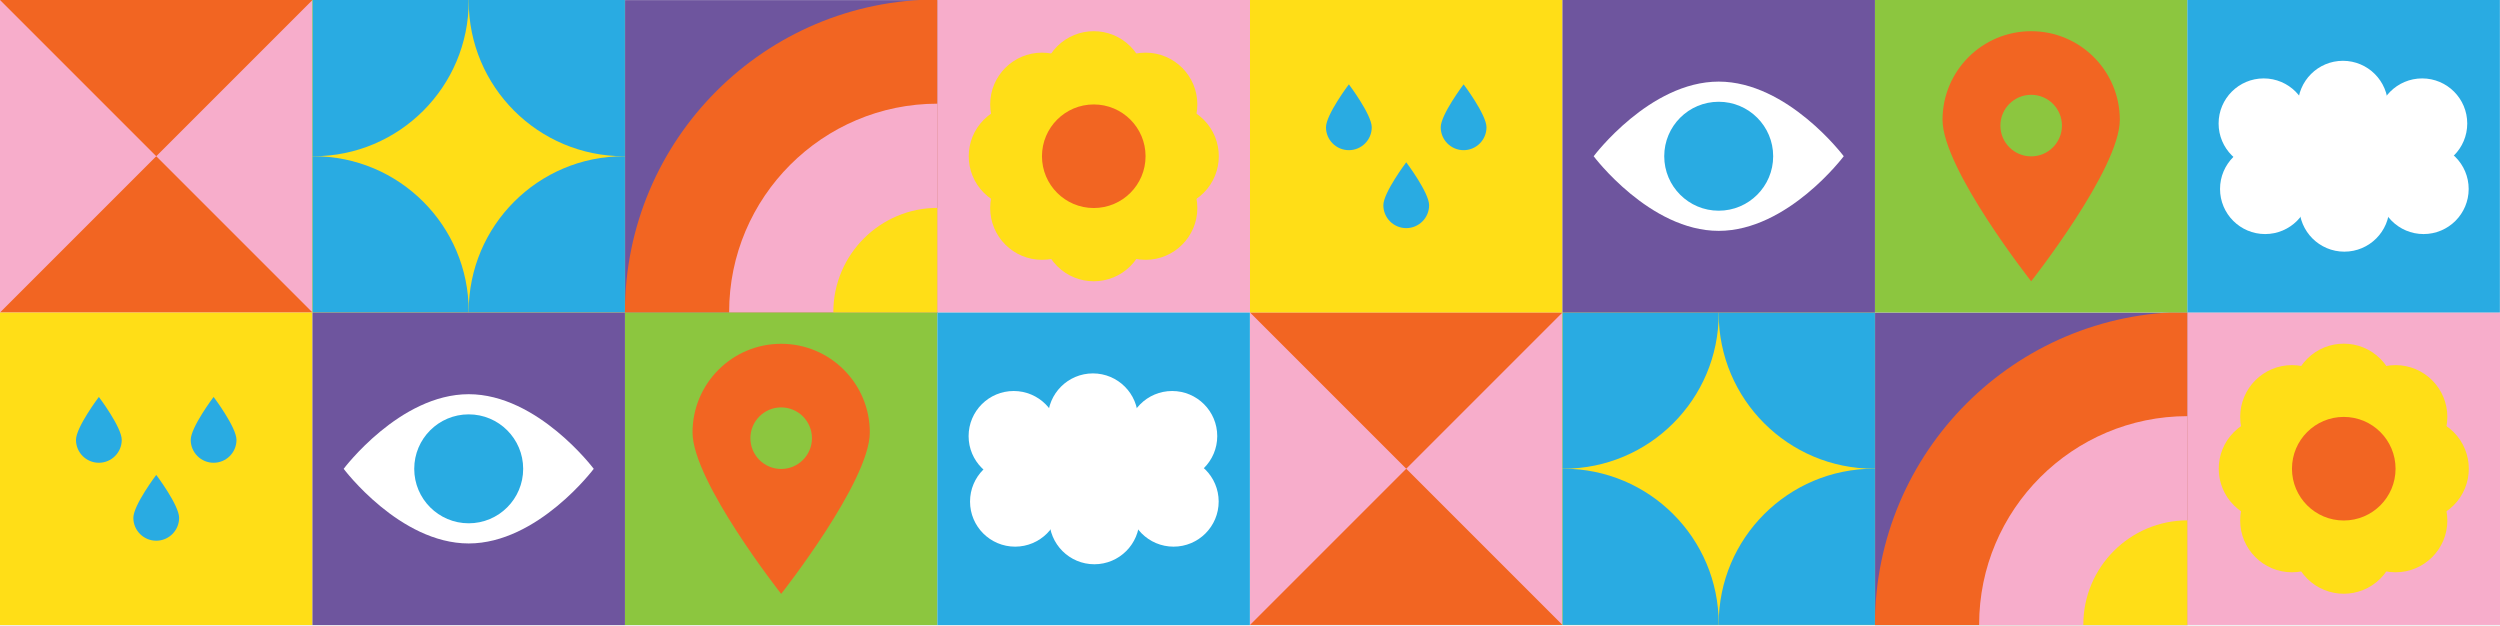
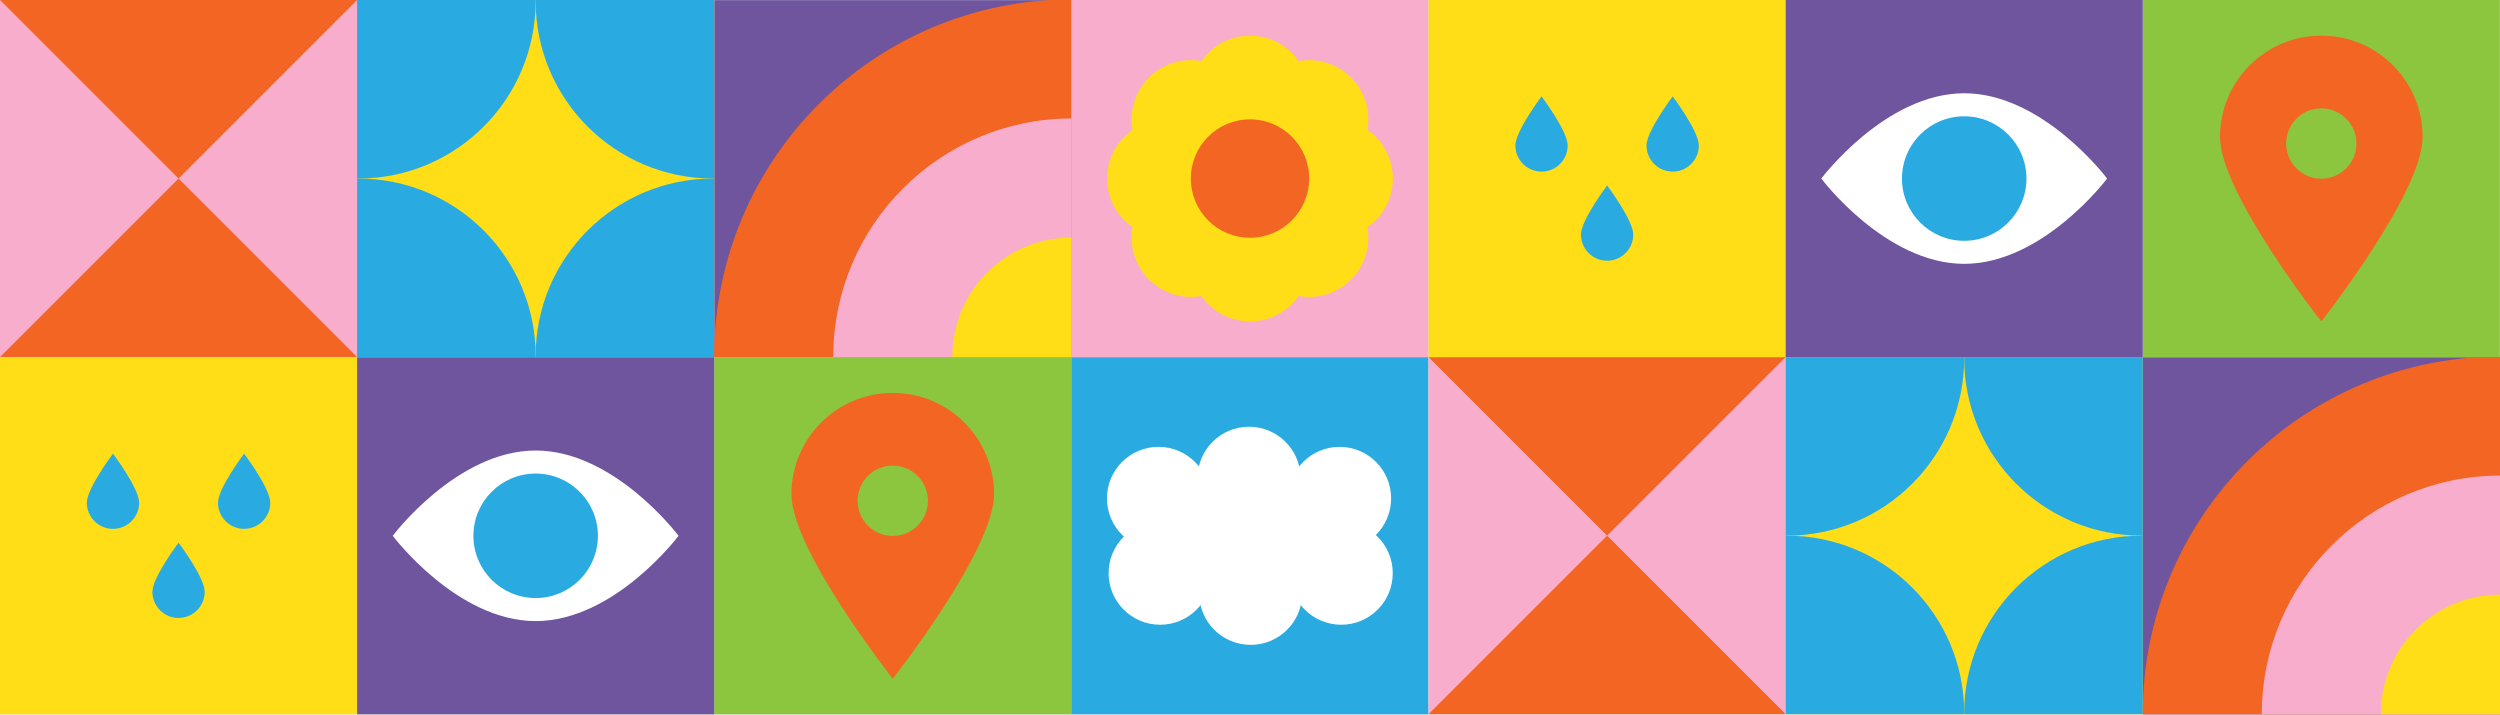
- <svg xmlns="http://www.w3.org/2000/svg" viewBox="0 0 1016 254.026" version="1.1" id="svg1597">
+ <svg xmlns="http://www.w3.org/2000/svg" viewBox="0 0 889.013 254.026" version="1.1" id="svg1597">
  <defs id="defs1591">
    <clipPath clipPathUnits="userSpaceOnUse" id="clipPath32">
      <path d="m 359.963,2057.971 h 359.964 v 359.963 H 359.963 Z" id="path30" />
    </clipPath>
    <clipPath clipPathUnits="userSpaceOnUse" id="clipPath58">
      <path d="m 719.927,2057.825 h 360.11 v 360.11 h -360.11 z" id="path56" />
    </clipPath>
    <clipPath clipPathUnits="userSpaceOnUse" id="clipPath32-3">
      <path d="m 359.963,2057.971 h 359.964 v 359.963 H 359.963 Z" id="path30-6" />
    </clipPath>
    <clipPath clipPathUnits="userSpaceOnUse" id="clipPath58-7">
      <path d="m 719.927,2057.825 h 360.11 v 360.11 h -360.11 z" id="path56-5" />
    </clipPath>
  </defs>
  <g id="layer1" transform="translate(148.1667,-21.82028)">
    <g id="g1499" transform="matrix(0.3527778,0,0,-0.3527778,-139.5442,876.1405)">
      <path id="path12" style="fill:#f7adcb;fill-opacity:1;fill-rule:nonzero;stroke:none" d="M -24.442,2061.731 H 335.521 v 359.963 H -24.442 Z" />
      <g transform="translate(-24.44163,2061.732)" id="g14">
        <path id="path16" style="fill:#f26522;fill-opacity:1;fill-rule:nonzero;stroke:none" d="M 0,0 H 359.963 L 179.982,179.982 Z" />
      </g>
      <g transform="translate(-24.44163,2421.695)" id="g18">
        <path id="path20" style="fill:#f26522;fill-opacity:1;fill-rule:nonzero;stroke:none" d="M 0,0 179.982,-179.981 359.963,0 Z" />
      </g>
      <path id="path22" style="fill:#ffde17;fill-opacity:1;fill-rule:nonzero;stroke:none" d="m 335.521,2421.695 h 359.964 v -359.963 h -359.964 z" />
      <path id="path24" style="fill:#ffde17;fill-opacity:1;fill-rule:nonzero;stroke:none" d="m 695.485,2061.731 h -359.964 v 359.963 h 359.964 z" />
      <g transform="translate(-24.44163,3.76025)" id="g26">
        <g clip-path="url(#clipPath32)" id="g28">
          <g transform="translate(718.7405,2237.953)" id="g34">
            <path id="path36" style="fill:#29abe2;fill-opacity:1;fill-rule:nonzero;stroke:none" d="m 0,0 c -98.746,0 -178.795,80.049 -178.795,178.795 0,98.746 80.049,178.796 178.795,178.796 98.746,0 178.796,-80.05 178.796,-178.796 C 178.796,80.049 98.746,0 0,0" />
          </g>
          <g transform="translate(718.7405,1880.362)" id="g38">
            <path id="path40" style="fill:#29abe2;fill-opacity:1;fill-rule:nonzero;stroke:none" d="m 0,0 c -98.746,0 -178.795,80.049 -178.795,178.795 0,98.746 80.049,178.796 178.795,178.796 98.746,0 178.796,-80.05 178.796,-178.796 C 178.796,80.049 98.746,0 0,0" />
          </g>
          <g transform="translate(361.1497,2237.953)" id="g42">
            <path id="path44" style="fill:#29abe2;fill-opacity:1;fill-rule:nonzero;stroke:none" d="m 0,0 c -98.746,0 -178.795,80.049 -178.795,178.795 0,98.746 80.049,178.796 178.795,178.796 98.746,0 178.795,-80.05 178.795,-178.796 C 178.795,80.049 98.746,0 0,0" />
          </g>
          <g transform="translate(361.1497,1880.362)" id="g46">
            <path id="path48" style="fill:#29abe2;fill-opacity:1;fill-rule:nonzero;stroke:none" d="m 0,0 c -98.746,0 -178.795,80.049 -178.795,178.795 0,98.746 80.049,178.796 178.795,178.796 98.746,0 178.795,-80.05 178.795,-178.796 C 178.795,80.049 98.746,0 0,0" />
          </g>
        </g>
      </g>
      <path id="path50" style="fill:#6e559e;fill-opacity:1;fill-rule:nonzero;stroke:none" d="m 695.631,2421.549 h 359.964 v -359.963 H 695.631 Z" />
      <g transform="translate(-24.44163,3.76025)" id="g52">
        <g clip-path="url(#clipPath58)" id="g54">
          <g transform="translate(1440.146,2058.429)" id="g60">
            <path id="path62" style="fill:#f26522;fill-opacity:1;fill-rule:nonzero;stroke:none" d="m 0,0 c 0,-198.883 -161.227,-360.109 -360.109,-360.109 -198.883,0 -360.11,161.226 -360.11,360.109 0,198.883 161.227,360.11 360.11,360.11 C -161.227,360.11 0,198.883 0,0" />
          </g>
          <g transform="translate(1080.037,1818.357)" id="g64">
            <path id="path66" style="fill:#f7adcb;fill-opacity:1;fill-rule:nonzero;stroke:none" d="m 0,0 c -132.376,0 -240.073,107.696 -240.073,240.072 0,132.377 107.697,240.073 240.073,240.073 132.376,0 240.073,-107.696 240.073,-240.073 C 240.073,107.696 132.376,0 0,0" />
          </g>
          <g transform="translate(1080.037,1938.394)" id="g68">
            <path id="path70" style="fill:#ffde17;fill-opacity:1;fill-rule:nonzero;stroke:none" d="m 0,0 c -66.189,0 -120.037,53.848 -120.037,120.035 0,66.189 53.848,120.037 120.037,120.037 66.188,0 120.036,-53.848 120.036,-120.037 C 120.036,53.848 66.188,0 0,0" />
          </g>
        </g>
      </g>
      <path id="path72" style="fill:#f7adcb;fill-opacity:1;fill-rule:nonzero;stroke:none" d="m 1055.595,2061.731 h 359.963 v 359.963 h -359.963 z" />
      <g transform="translate(1277.766,2283.903)" id="g82">
        <path id="path84" style="fill:#ffde17;fill-opacity:1;fill-rule:nonzero;stroke:none" d="m 0,0 c -23.301,-23.301 -61.078,-23.301 -84.379,0 -23.3,23.3 -23.3,61.078 0,84.379 23.301,23.3 61.078,23.3 84.379,0 C 23.301,61.078 23.301,23.3 0,0" />
      </g>
      <g transform="translate(1362.145,2199.524)" id="g86">
        <path id="path88" style="fill:#ffde17;fill-opacity:1;fill-rule:nonzero;stroke:none" d="m 0,0 c -23.301,-23.301 -61.078,-23.301 -84.379,0 -23.3,23.3 -23.3,61.078 0,84.379 23.301,23.3 61.078,23.3 84.379,0 C 23.301,61.078 23.301,23.3 0,0" />
      </g>
      <g transform="translate(1193.387,2199.524)" id="g90">
        <path id="path92" style="fill:#ffde17;fill-opacity:1;fill-rule:nonzero;stroke:none" d="m 0,0 c -23.301,-23.301 -61.078,-23.301 -84.379,0 -23.301,23.3 -23.301,61.078 0,84.379 23.301,23.3 61.078,23.3 84.379,0 C 23.301,61.078 23.301,23.3 0,0" />
      </g>
      <g transform="translate(1277.766,2115.145)" id="g94">
        <path id="path96" style="fill:#ffde17;fill-opacity:1;fill-rule:nonzero;stroke:none" d="m 0,0 c -23.301,-23.3 -61.078,-23.3 -84.379,0 -23.3,23.301 -23.3,61.079 0,84.379 23.301,23.301 61.078,23.301 84.379,0 C 23.301,61.079 23.301,23.301 0,0" />
      </g>
      <g transform="translate(1235.577,2301.378)" id="g98">
        <path id="path100" style="fill:#ffde17;fill-opacity:1;fill-rule:nonzero;stroke:none" d="m 0,0 c 0,-32.952 -26.713,-59.665 -59.665,-59.665 -32.952,0 -59.665,26.713 -59.665,59.665 0,32.952 26.713,59.665 59.665,59.665 C -26.713,59.665 0,32.952 0,0" />
      </g>
      <g transform="translate(1354.907,2301.378)" id="g102">
        <path id="path104" style="fill:#ffde17;fill-opacity:1;fill-rule:nonzero;stroke:none" d="m 0,0 c 0,-32.952 -26.713,-59.665 -59.665,-59.665 -32.952,0 -59.665,26.713 -59.665,59.665 0,32.952 26.713,59.665 59.665,59.665 C -26.713,59.665 0,32.952 0,0" />
      </g>
      <g transform="translate(1235.577,2182.048)" id="g106">
        <path id="path108" style="fill:#ffde17;fill-opacity:1;fill-rule:nonzero;stroke:none" d="m 0,0 c 0,-32.952 -26.713,-59.665 -59.665,-59.665 -32.952,0 -59.665,26.713 -59.665,59.665 0,32.952 26.713,59.665 59.665,59.665 C -26.713,59.665 0,32.952 0,0" />
      </g>
      <g transform="translate(1354.907,2182.048)" id="g110">
        <path id="path112" style="fill:#ffde17;fill-opacity:1;fill-rule:nonzero;stroke:none" d="m 0,0 c 0,-32.952 -26.713,-59.665 -59.665,-59.665 -32.952,0 -59.665,26.713 -59.665,59.665 0,32.952 26.713,59.665 59.665,59.665 C -26.713,59.665 0,32.952 0,0" />
      </g>
      <g transform="translate(1295.242,2241.713)" id="g114">
        <path id="path116" style="fill:#f26522;fill-opacity:1;fill-rule:nonzero;stroke:none" d="m 0,0 c 0,-32.952 -26.713,-59.665 -59.665,-59.665 -32.952,0 -59.665,26.713 -59.665,59.665 0,32.952 26.713,59.665 59.665,59.665 C -26.713,59.665 0,32.952 0,0" />
      </g>
      <path id="path118" style="fill:#8cc63f;fill-opacity:1;fill-rule:nonzero;stroke:none" d="m 695.485,2061.585 h 359.963 v -359.964 H 695.485 Z" />
      <g transform="translate(875.4671,1881.453)" id="g120">
        <path id="path122" style="fill:#f26522;fill-opacity:1;fill-rule:nonzero;stroke:none" d="m 0,0 c -19.584,0 -35.459,15.875 -35.459,35.459 0,19.583 15.875,35.459 35.459,35.459 19.583,0 35.459,-15.876 35.459,-35.459 C 35.459,15.875 19.583,0 0,0 M 0,144.194 C -56.397,144.194 -102.115,98.476 -102.115,42.08 -102.115,-14.317 0,-143.894 0,-143.894 c 0,0 102.115,129.577 102.115,185.974 0,56.396 -45.719,102.114 -102.115,102.114" />
      </g>
      <path id="path124" style="fill:#ffde17;fill-opacity:1;fill-rule:nonzero;stroke:none" d="M -24.442,2061.585 H 335.521 v -359.964 H -24.442 Z" />
      <g transform="translate(181.9012,1825.152)" id="g126">
        <path id="path128" style="fill:#29abe2;fill-opacity:1;fill-rule:nonzero;stroke:none" d="m 0,0 c 0,-14.559 -11.802,-26.361 -26.361,-26.361 -14.559,0 -26.361,11.802 -26.361,26.361 0,14.559 26.361,49.462 26.361,49.462 C -26.361,49.462 0,14.559 0,0" />
      </g>
      <g transform="translate(115.8096,1914.955)" id="g130">
        <path id="path132" style="fill:#29abe2;fill-opacity:1;fill-rule:nonzero;stroke:none" d="m 0,0 c 0,-14.559 -11.802,-26.361 -26.361,-26.361 -14.559,0 -26.361,11.802 -26.361,26.361 0,14.559 26.361,49.461 26.361,49.461 C -26.361,49.461 0,14.559 0,0" />
      </g>
      <g transform="translate(247.9927,1914.955)" id="g134">
        <path id="path136" style="fill:#29abe2;fill-opacity:1;fill-rule:nonzero;stroke:none" d="m 0,0 c 0,-14.559 -11.802,-26.361 -26.361,-26.361 -14.559,0 -26.361,11.802 -26.361,26.361 0,14.559 26.361,49.461 26.361,49.461 C -26.361,49.461 0,14.559 0,0" />
      </g>
      <path id="path138" style="fill:#6e559e;fill-opacity:1;fill-rule:nonzero;stroke:none" d="m 335.521,2061.585 h 359.964 v -359.964 h -359.964 z" />
      <g transform="translate(659.5474,1881.604)" id="g140">
        <path id="path142" style="fill:#ffffff;fill-opacity:1;fill-rule:nonzero;stroke:none" d="M 0,0 C 0,0 -64.491,-85.972 -144.044,-85.972 -223.597,-85.972 -288.088,0 -288.088,0 c 0,0 64.491,85.972 144.044,85.972 C -64.491,85.972 0,0 0,0" />
      </g>
      <g transform="translate(578.2515,1881.604)" id="g144">
        <path id="path146" style="fill:#29abe2;fill-opacity:1;fill-rule:nonzero;stroke:none" d="m 0,0 c 0,-34.655 -28.093,-62.748 -62.748,-62.748 -34.655,0 -62.748,28.093 -62.748,62.748 0,34.655 28.093,62.748 62.748,62.748 C -28.093,62.748 0,34.655 0,0" />
      </g>
      <path id="path148" style="fill:#29abe2;fill-opacity:1;fill-rule:nonzero;stroke:none" d="m 1055.448,2061.585 h 359.963 v -359.964 h -359.963 z" />
      <g transform="translate(1256.695,1900.121)" id="g150">
        <path id="path152" style="fill:#ffffff;fill-opacity:1;fill-rule:nonzero;stroke:none" d="m 0,0 c 0,-28.692 -23.26,-51.952 -51.952,-51.952 -28.692,0 -51.951,23.26 -51.951,51.952 0,28.692 23.259,51.952 51.951,51.952 C -23.26,51.952 0,28.692 0,0" />
      </g>
      <g transform="translate(1326.318,1900.121)" id="g154">
        <path id="path156" style="fill:#ffffff;fill-opacity:1;fill-rule:nonzero;stroke:none" d="m 0,0 c 0,-28.692 -23.26,-51.952 -51.951,-51.952 -28.693,0 -51.952,23.26 -51.952,51.952 0,28.692 23.259,51.952 51.952,51.952 C -23.26,51.952 0,28.692 0,0" />
      </g>
      <g transform="translate(1195.29,1919.309)" id="g158">
        <path id="path160" style="fill:#ffffff;fill-opacity:1;fill-rule:nonzero;stroke:none" d="m 0,0 c 0,-28.692 -23.26,-51.952 -51.951,-51.952 -28.693,0 -51.952,23.26 -51.952,51.952 0,28.692 23.259,51.951 51.952,51.951 C -23.26,51.951 0,28.692 0,0" />
      </g>
      <g transform="translate(1286.557,1939.59)" id="g162">
        <path id="path164" style="fill:#ffffff;fill-opacity:1;fill-rule:nonzero;stroke:none" d="m 0,0 c 0,-28.692 -23.259,-51.952 -51.951,-51.952 -28.692,0 -51.952,23.26 -51.952,51.952 0,28.692 23.26,51.951 51.952,51.951 C -23.259,51.951 0,28.692 0,0" />
      </g>
      <g transform="translate(1377.824,1919.309)" id="g166">
        <path id="path168" style="fill:#ffffff;fill-opacity:1;fill-rule:nonzero;stroke:none" d="m 0,0 c 0,-28.692 -23.26,-51.952 -51.951,-51.952 -28.693,0 -51.952,23.26 -51.952,51.952 0,28.692 23.259,51.951 51.952,51.951 C -23.26,51.951 0,28.692 0,0" />
      </g>
      <g transform="translate(1196.939,1843.899)" id="g170">
        <path id="path172" style="fill:#ffffff;fill-opacity:1;fill-rule:nonzero;stroke:none" d="m 0,0 c 0,28.692 -23.26,51.952 -51.952,51.952 -28.692,0 -51.951,-23.26 -51.951,-51.952 0,-28.692 23.259,-51.951 51.951,-51.951 C -23.26,-51.951 0,-28.692 0,0" />
      </g>
      <g transform="translate(1288.207,1823.617)" id="g174">
        <path id="path176" style="fill:#ffffff;fill-opacity:1;fill-rule:nonzero;stroke:none" d="m 0,0 c 0,28.692 -23.26,51.952 -51.951,51.952 -28.692,0 -51.952,-23.26 -51.952,-51.952 0,-28.692 23.26,-51.951 51.952,-51.951 C -23.26,-51.951 0,-28.692 0,0" />
      </g>
      <g transform="translate(1379.474,1843.899)" id="g178">
        <path id="path180" style="fill:#ffffff;fill-opacity:1;fill-rule:nonzero;stroke:none" d="m 0,0 c 0,28.692 -23.26,51.952 -51.951,51.952 -28.693,0 -51.952,-23.26 -51.952,-51.952 0,-28.692 23.259,-51.951 51.952,-51.951 C -23.26,-51.951 0,-28.692 0,0" />
      </g>
    </g>
    <path d="M 359.833,275.795 H 486.82 V 148.808 H 359.833 Z" style="fill:#f7adcb;fill-opacity:1;fill-rule:nonzero;stroke:none;stroke-width:0.353" id="path12-5" />
    <g id="g14-6" transform="matrix(0.3527778,0,0,-0.3527778,359.8333,275.7949)">
      <path d="M 0,0 H 359.963 L 179.982,179.982 Z" style="fill:#f26522;fill-opacity:1;fill-rule:nonzero;stroke:none" id="path16-2" />
    </g>
    <g id="g18-9" transform="matrix(0.3527778,0,0,-0.3527778,359.8333,148.8079)">
      <path d="M 0,0 179.982,-179.981 359.963,0 Z" style="fill:#f26522;fill-opacity:1;fill-rule:nonzero;stroke:none" id="path20-1" />
    </g>
    <path d="m 486.82,148.808 h 126.987 v 126.987 h -126.987 z" style="fill:#ffde17;fill-opacity:1;fill-rule:nonzero;stroke:none;stroke-width:0.353" id="path22-2" />
    <path d="M 613.808,275.795 H 486.82 V 148.808 h 126.987 z" style="fill:#ffde17;fill-opacity:1;fill-rule:nonzero;stroke:none;stroke-width:0.353" id="path24-7" />
    <g id="g26-0" transform="matrix(0.3527778,0,0,-0.3527778,359.8333,1001.802)">
      <g id="g28-9" clip-path="url(#clipPath32-3)">
        <g id="g34-3" transform="translate(718.7405,2237.953)">
          <path d="m 0,0 c -98.746,0 -178.795,80.049 -178.795,178.795 0,98.746 80.049,178.796 178.795,178.796 98.746,0 178.796,-80.05 178.796,-178.796 C 178.796,80.049 98.746,0 0,0" style="fill:#29abe2;fill-opacity:1;fill-rule:nonzero;stroke:none" id="path36-6" />
        </g>
        <g id="g38-0" transform="translate(718.7405,1880.362)">
          <path d="m 0,0 c -98.746,0 -178.795,80.049 -178.795,178.795 0,98.746 80.049,178.796 178.795,178.796 98.746,0 178.796,-80.05 178.796,-178.796 C 178.796,80.049 98.746,0 0,0" style="fill:#29abe2;fill-opacity:1;fill-rule:nonzero;stroke:none" id="path40-6" />
        </g>
        <g id="g42-2" transform="translate(361.1497,2237.953)">
          <path d="m 0,0 c -98.746,0 -178.795,80.049 -178.795,178.795 0,98.746 80.049,178.796 178.795,178.796 98.746,0 178.795,-80.05 178.795,-178.796 C 178.795,80.049 98.746,0 0,0" style="fill:#29abe2;fill-opacity:1;fill-rule:nonzero;stroke:none" id="path44-6" />
        </g>
        <g id="g46-1" transform="translate(361.1497,1880.362)">
          <path d="m 0,0 c -98.746,0 -178.795,80.049 -178.795,178.795 0,98.746 80.049,178.796 178.795,178.796 98.746,0 178.795,-80.05 178.795,-178.796 C 178.795,80.049 98.746,0 0,0" style="fill:#29abe2;fill-opacity:1;fill-rule:nonzero;stroke:none" id="path48-8" />
        </g>
      </g>
    </g>
    <path d="M 613.859,148.859 H 740.846 V 275.846 H 613.859 Z" style="fill:#6e559e;fill-opacity:1;fill-rule:nonzero;stroke:none;stroke-width:0.353" id="path50-7" />
    <g id="g52-9" transform="matrix(0.3527778,0,0,-0.3527778,359.8333,1001.802)">
      <g id="g54-2" clip-path="url(#clipPath58-7)">
        <g id="g60-0" transform="translate(1440.146,2058.429)">
          <path d="m 0,0 c 0,-198.883 -161.227,-360.109 -360.109,-360.109 -198.883,0 -360.11,161.226 -360.11,360.109 0,198.883 161.227,360.11 360.11,360.11 C -161.227,360.11 0,198.883 0,0" style="fill:#f26522;fill-opacity:1;fill-rule:nonzero;stroke:none" id="path62-2" />
        </g>
        <g id="g64-3" transform="translate(1080.037,1818.357)">
          <path d="m 0,0 c -132.376,0 -240.073,107.696 -240.073,240.072 0,132.377 107.697,240.073 240.073,240.073 132.376,0 240.073,-107.696 240.073,-240.073 C 240.073,107.696 132.376,0 0,0" style="fill:#f7adcb;fill-opacity:1;fill-rule:nonzero;stroke:none" id="path66-7" />
        </g>
        <g id="g68-5" transform="translate(1080.037,1938.394)">
          <path d="m 0,0 c -66.189,0 -120.037,53.848 -120.037,120.035 0,66.189 53.848,120.037 120.037,120.037 66.188,0 120.036,-53.848 120.036,-120.037 C 120.036,53.848 66.188,0 0,0" style="fill:#ffde17;fill-opacity:1;fill-rule:nonzero;stroke:none" id="path70-9" />
        </g>
      </g>
    </g>
-     <path d="M 740.846,275.795 H 867.833 V 148.808 H 740.846 Z" style="fill:#f7adcb;fill-opacity:1;fill-rule:nonzero;stroke:none;stroke-width:0.353" id="path72-2" />
-     <g id="g82-2" transform="matrix(0.3527778,0,0,-0.3527778,819.2233,197.4179)">
-       <path d="m 0,0 c -23.301,-23.301 -61.078,-23.301 -84.379,0 -23.3,23.3 -23.3,61.078 0,84.379 23.301,23.3 61.078,23.3 84.379,0 C 23.301,61.078 23.301,23.3 0,0" style="fill:#ffde17;fill-opacity:1;fill-rule:nonzero;stroke:none" id="path84-8" />
-     </g>
-     <g id="g86-9" transform="matrix(0.3527778,0,0,-0.3527778,848.9903,227.1849)">
-       <path d="m 0,0 c -23.301,-23.301 -61.078,-23.301 -84.379,0 -23.3,23.3 -23.3,61.078 0,84.379 23.301,23.3 61.078,23.3 84.379,0 C 23.301,61.078 23.301,23.3 0,0" style="fill:#ffde17;fill-opacity:1;fill-rule:nonzero;stroke:none" id="path88-7" />
-     </g>
-     <g id="g90-3" transform="matrix(0.3527778,0,0,-0.3527778,789.4563,227.1849)">
-       <path d="m 0,0 c -23.301,-23.301 -61.078,-23.301 -84.379,0 -23.301,23.3 -23.301,61.078 0,84.379 23.301,23.3 61.078,23.3 84.379,0 C 23.301,61.078 23.301,23.3 0,0" style="fill:#ffde17;fill-opacity:1;fill-rule:nonzero;stroke:none" id="path92-6" />
-     </g>
-     <g id="g94-1" transform="matrix(0.3527778,0,0,-0.3527778,819.2233,256.9521)">
-       <path d="m 0,0 c -23.301,-23.3 -61.078,-23.3 -84.379,0 -23.3,23.301 -23.3,61.079 0,84.379 23.301,23.301 61.078,23.301 84.379,0 C 23.301,61.079 23.301,23.301 0,0" style="fill:#ffde17;fill-opacity:1;fill-rule:nonzero;stroke:none" id="path96-2" />
-     </g>
-     <g id="g98-9" transform="matrix(0.3527778,0,0,-0.3527778,804.3398,191.253)">
-       <path d="m 0,0 c 0,-32.952 -26.713,-59.665 -59.665,-59.665 -32.952,0 -59.665,26.713 -59.665,59.665 0,32.952 26.713,59.665 59.665,59.665 C -26.713,59.665 0,32.952 0,0" style="fill:#ffde17;fill-opacity:1;fill-rule:nonzero;stroke:none" id="path100-3" />
-     </g>
-     <g id="g102-1" transform="matrix(0.3527778,0,0,-0.3527778,846.4367,191.253)">
-       <path d="m 0,0 c 0,-32.952 -26.713,-59.665 -59.665,-59.665 -32.952,0 -59.665,26.713 -59.665,59.665 0,32.952 26.713,59.665 59.665,59.665 C -26.713,59.665 0,32.952 0,0" style="fill:#ffde17;fill-opacity:1;fill-rule:nonzero;stroke:none" id="path104-9" />
-     </g>
-     <g id="g106-4" transform="matrix(0.3527778,0,0,-0.3527778,804.3398,233.3499)">
-       <path d="m 0,0 c 0,-32.952 -26.713,-59.665 -59.665,-59.665 -32.952,0 -59.665,26.713 -59.665,59.665 0,32.952 26.713,59.665 59.665,59.665 C -26.713,59.665 0,32.952 0,0" style="fill:#ffde17;fill-opacity:1;fill-rule:nonzero;stroke:none" id="path108-7" />
-     </g>
-     <g id="g110-8" transform="matrix(0.3527778,0,0,-0.3527778,846.4367,233.3499)">
-       <path d="m 0,0 c 0,-32.952 -26.713,-59.665 -59.665,-59.665 -32.952,0 -59.665,26.713 -59.665,59.665 0,32.952 26.713,59.665 59.665,59.665 C -26.713,59.665 0,32.952 0,0" style="fill:#ffde17;fill-opacity:1;fill-rule:nonzero;stroke:none" id="path112-4" />
-     </g>
-     <g id="g114-5" transform="matrix(0.3527778,0,0,-0.3527778,825.3882,212.3014)">
-       <path d="m 0,0 c 0,-32.952 -26.713,-59.665 -59.665,-59.665 -32.952,0 -59.665,26.713 -59.665,59.665 0,32.952 26.713,59.665 59.665,59.665 C -26.713,59.665 0,32.952 0,0" style="fill:#f26522;fill-opacity:1;fill-rule:nonzero;stroke:none" id="path116-0" />
-     </g>
    <path d="M 613.808,21.821 H 740.795 V 148.808 H 613.808 Z" style="fill:#8cc63f;fill-opacity:1;fill-rule:nonzero;stroke:none;stroke-width:0.353" id="path118-3" />
    <g id="g120-6" transform="matrix(0.3527778,0,0,-0.3527778,677.3011,85.36724)">
      <path d="m 0,0 c -19.584,0 -35.459,15.875 -35.459,35.459 0,19.583 15.875,35.459 35.459,35.459 19.583,0 35.459,-15.876 35.459,-35.459 C 35.459,15.875 19.583,0 0,0 M 0,144.194 C -56.397,144.194 -102.115,98.476 -102.115,42.08 -102.115,-14.317 0,-143.894 0,-143.894 c 0,0 102.115,129.577 102.115,185.974 0,56.396 -45.719,102.114 -102.115,102.114" style="fill:#f26522;fill-opacity:1;fill-rule:nonzero;stroke:none" id="path122-1" />
    </g>
    <path d="M 359.833,21.821 H 486.82 V 148.808 H 359.833 Z" style="fill:#ffde17;fill-opacity:1;fill-rule:nonzero;stroke:none;stroke-width:0.353" id="path124-0" />
    <g id="g126-6" transform="matrix(0.3527778,0,0,-0.3527778,432.6265,105.2291)">
      <path d="m 0,0 c 0,-14.559 -11.802,-26.361 -26.361,-26.361 -14.559,0 -26.361,11.802 -26.361,26.361 0,14.559 26.361,49.462 26.361,49.462 C -26.361,49.462 0,14.559 0,0" style="fill:#29abe2;fill-opacity:1;fill-rule:nonzero;stroke:none" id="path128-3" />
    </g>
    <g id="g130-2" transform="matrix(0.3527778,0,0,-0.3527778,409.3108,73.54869)">
      <path d="m 0,0 c 0,-14.559 -11.802,-26.361 -26.361,-26.361 -14.559,0 -26.361,11.802 -26.361,26.361 0,14.559 26.361,49.461 26.361,49.461 C -26.361,49.461 0,14.559 0,0" style="fill:#29abe2;fill-opacity:1;fill-rule:nonzero;stroke:none" id="path132-0" />
    </g>
    <g id="g134-6" transform="matrix(0.3527778,0,0,-0.3527778,455.9421,73.54869)">
      <path d="m 0,0 c 0,-14.559 -11.802,-26.361 -26.361,-26.361 -14.559,0 -26.361,11.802 -26.361,26.361 0,14.559 26.361,49.461 26.361,49.461 C -26.361,49.461 0,14.559 0,0" style="fill:#29abe2;fill-opacity:1;fill-rule:nonzero;stroke:none" id="path136-1" />
    </g>
    <path d="m 486.82,21.821 h 126.987 V 148.808 h -126.987 z" style="fill:#6e559e;fill-opacity:1;fill-rule:nonzero;stroke:none;stroke-width:0.353" id="path138-5" />
    <g id="g140-5" transform="matrix(0.3527778,0,0,-0.3527778,601.1295,85.31418)">
      <path d="M 0,0 C 0,0 -64.491,-85.972 -144.044,-85.972 -223.597,-85.972 -288.088,0 -288.088,0 c 0,0 64.491,85.972 144.044,85.972 C -64.491,85.972 0,0 0,0" style="fill:#ffffff;fill-opacity:1;fill-rule:nonzero;stroke:none" id="path142-4" />
    </g>
    <g id="g144-7" transform="matrix(0.3527778,0,0,-0.3527778,572.4501,85.31418)">
      <path d="m 0,0 c 0,-34.655 -28.093,-62.748 -62.748,-62.748 -34.655,0 -62.748,28.093 -62.748,62.748 0,34.655 28.093,62.748 62.748,62.748 C -28.093,62.748 0,34.655 0,0" style="fill:#29abe2;fill-opacity:1;fill-rule:nonzero;stroke:none" id="path146-6" />
    </g>
-     <path d="M 740.795,21.821 H 867.781 V 148.808 H 740.795 Z" style="fill:#29abe2;fill-opacity:1;fill-rule:nonzero;stroke:none;stroke-width:0.353" id="path148-5" />
-     <g id="g150-6" transform="matrix(0.3527778,0,0,-0.3527778,811.7899,78.78162)">
-       <path d="m 0,0 c 0,-28.692 -23.26,-51.952 -51.952,-51.952 -28.692,0 -51.951,23.26 -51.951,51.952 0,28.692 23.259,51.952 51.951,51.952 C -23.26,51.952 0,28.692 0,0" style="fill:#ffffff;fill-opacity:1;fill-rule:nonzero;stroke:none" id="path152-9" />
-     </g>
-     <g id="g154-3" transform="matrix(0.3527778,0,0,-0.3527778,836.3514,78.78162)">
-       <path d="m 0,0 c 0,-28.692 -23.26,-51.952 -51.951,-51.952 -28.693,0 -51.952,23.26 -51.952,51.952 0,28.692 23.259,51.952 51.952,51.952 C -23.26,51.952 0,28.692 0,0" style="fill:#ffffff;fill-opacity:1;fill-rule:nonzero;stroke:none" id="path156-7" />
-     </g>
-     <g id="g158-4" transform="matrix(0.3527778,0,0,-0.3527778,790.1274,72.01269)">
-       <path d="m 0,0 c 0,-28.692 -23.26,-51.952 -51.951,-51.952 -28.693,0 -51.952,23.26 -51.952,51.952 0,28.692 23.259,51.951 51.952,51.951 C -23.26,51.951 0,28.692 0,0" style="fill:#ffffff;fill-opacity:1;fill-rule:nonzero;stroke:none" id="path160-5" />
-     </g>
-     <g id="g162-2" transform="matrix(0.3527778,0,0,-0.3527778,822.3245,64.85772)">
-       <path d="m 0,0 c 0,-28.692 -23.259,-51.952 -51.951,-51.952 -28.692,0 -51.952,23.26 -51.952,51.952 0,28.692 23.26,51.951 51.952,51.951 C -23.259,51.951 0,28.692 0,0" style="fill:#ffffff;fill-opacity:1;fill-rule:nonzero;stroke:none" id="path164-5" />
-     </g>
-     <g id="g166-4" transform="matrix(0.3527778,0,0,-0.3527778,854.5217,72.01269)">
-       <path d="m 0,0 c 0,-28.692 -23.26,-51.952 -51.951,-51.952 -28.693,0 -51.952,23.26 -51.952,51.952 0,28.692 23.259,51.951 51.952,51.951 C -23.26,51.951 0,28.692 0,0" style="fill:#ffffff;fill-opacity:1;fill-rule:nonzero;stroke:none" id="path168-7" />
-     </g>
-     <g id="g170-4" transform="matrix(0.3527778,0,0,-0.3527778,790.7094,98.6157)">
-       <path d="m 0,0 c 0,28.692 -23.26,51.952 -51.952,51.952 -28.692,0 -51.951,-23.26 -51.951,-51.952 0,-28.692 23.259,-51.951 51.951,-51.951 C -23.26,-51.951 0,-28.692 0,0" style="fill:#ffffff;fill-opacity:1;fill-rule:nonzero;stroke:none" id="path172-4" />
-     </g>
-     <g id="g174-3" transform="matrix(0.3527778,0,0,-0.3527778,822.9065,105.7707)">
-       <path d="m 0,0 c 0,28.692 -23.26,51.952 -51.951,51.952 -28.692,0 -51.952,-23.26 -51.952,-51.952 0,-28.692 23.26,-51.951 51.952,-51.951 C -23.26,-51.951 0,-28.692 0,0" style="fill:#ffffff;fill-opacity:1;fill-rule:nonzero;stroke:none" id="path176-0" />
-     </g>
-     <g id="g178-7" transform="matrix(0.3527778,0,0,-0.3527778,855.1037,98.6157)">
-       <path d="m 0,0 c 0,28.692 -23.26,51.952 -51.951,51.952 -28.693,0 -51.952,-23.26 -51.952,-51.952 0,-28.692 23.259,-51.951 51.952,-51.951 C -23.26,-51.951 0,-28.692 0,0" style="fill:#ffffff;fill-opacity:1;fill-rule:nonzero;stroke:none" id="path180-8" />
-     </g>
  </g>
</svg>
